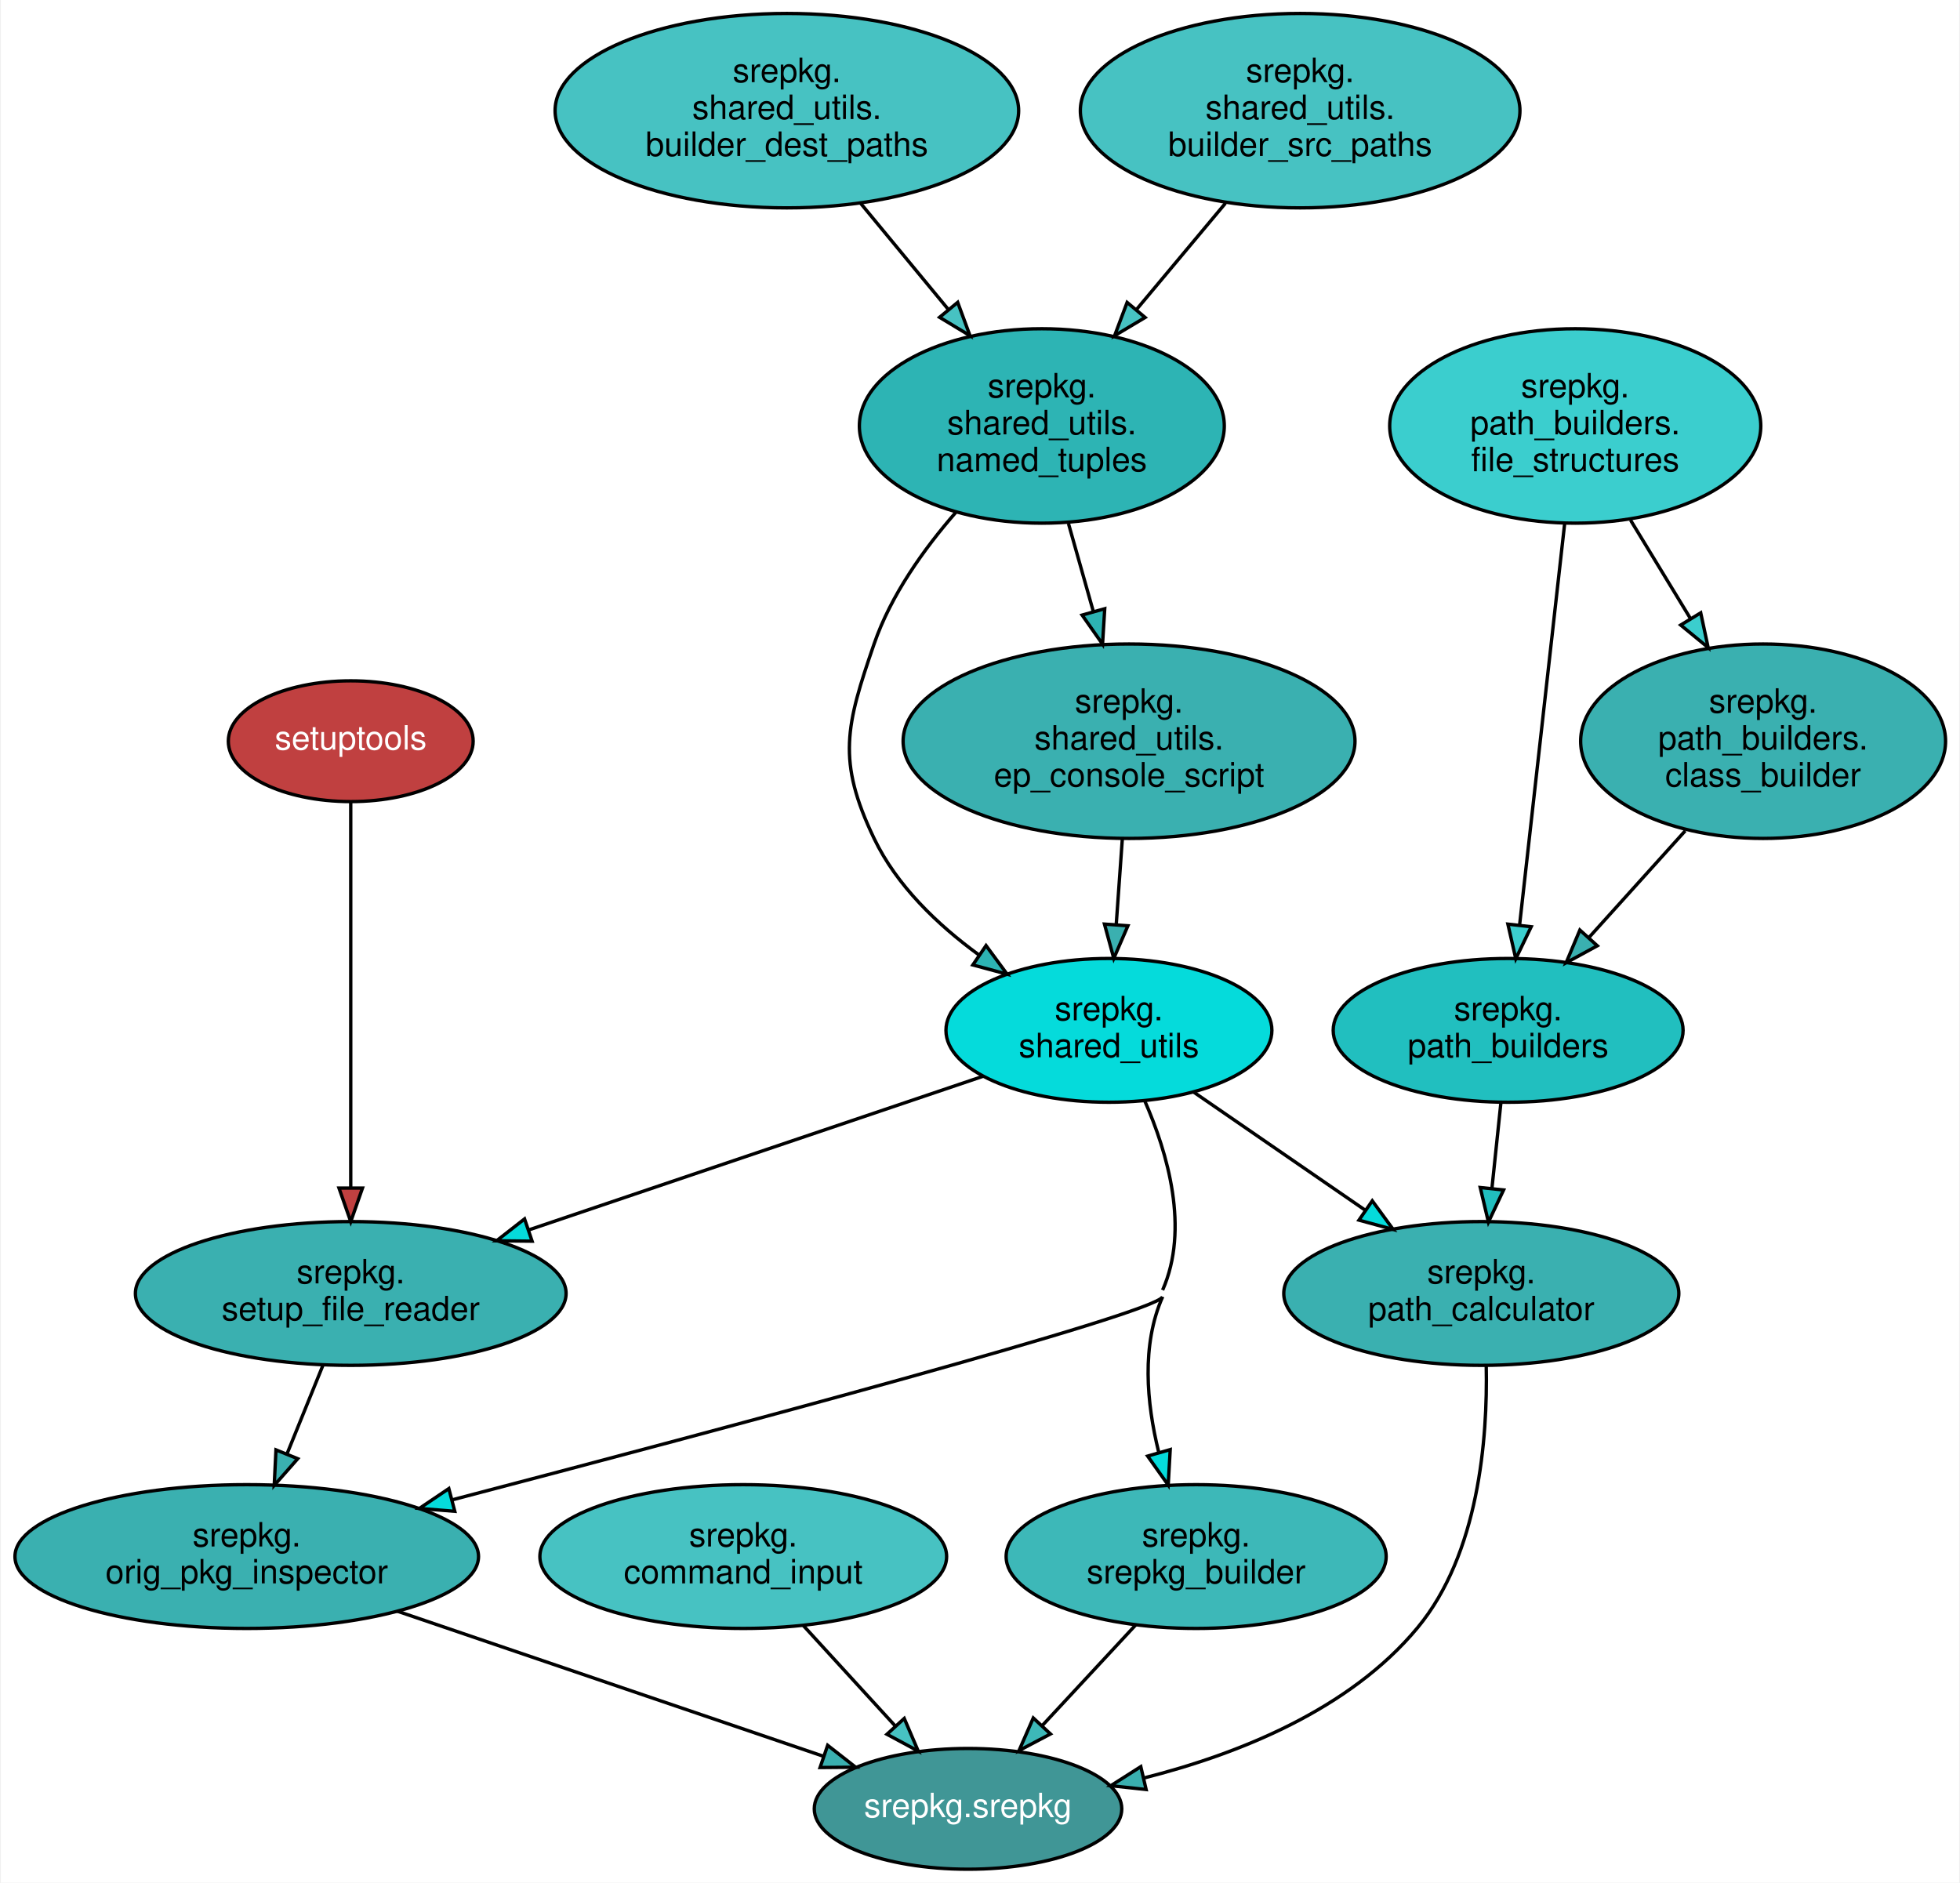
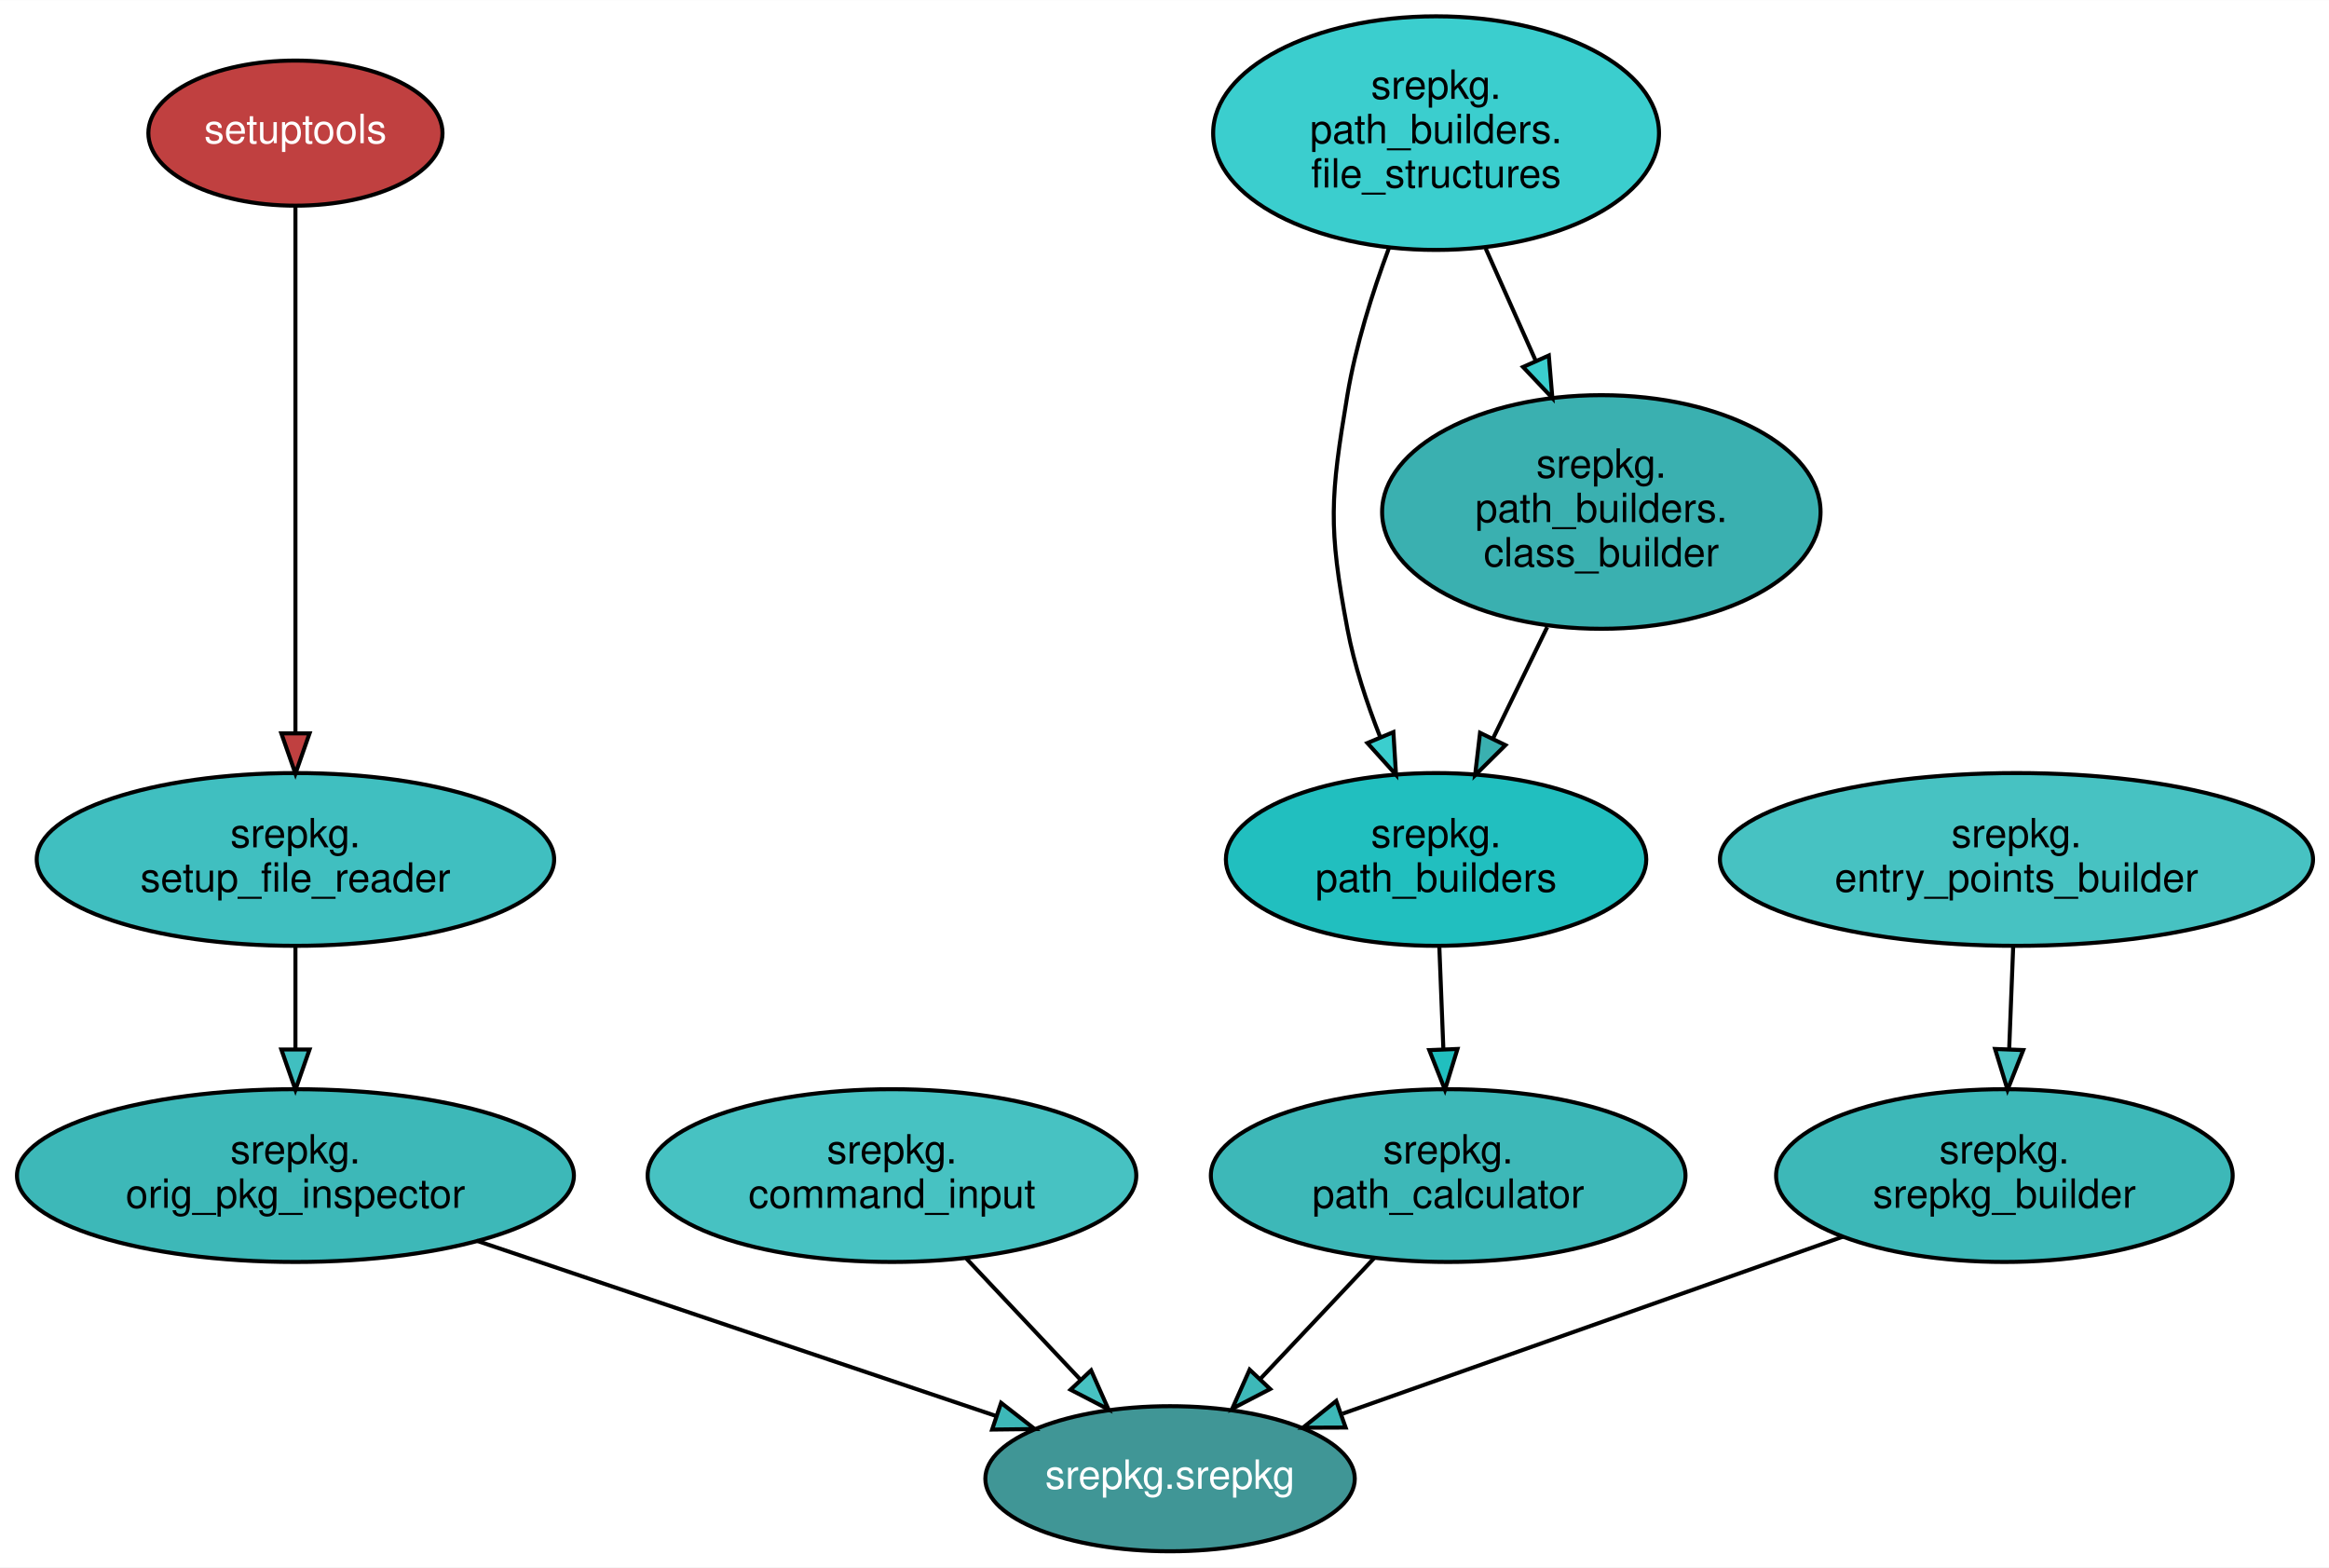
- <svg xmlns="http://www.w3.org/2000/svg" width="584pt" height="561pt" viewBox="0.00 0.00 583.74 561.23">
-   <g id="graph0" class="graph" transform="scale(1 1) rotate(0) translate(4 557.23)">
+ <svg xmlns="http://www.w3.org/2000/svg" width="578pt" height="389pt" viewBox="0.00 0.00 577.84 388.82">
+   <g id="graph0" class="graph" transform="scale(1 1) rotate(0) translate(4 384.82)">
    <style>.edge&gt;path:hover{stroke-width:8}</style>
-     <polygon fill="white" stroke="transparent" points="-4,4 -4,-557.23 579.74,-557.23 579.74,4 -4,4" />
+     <polygon fill="white" stroke="transparent" points="-4,4 -4,-384.82 573.84,-384.82 573.84,4 -4,4" />
    <g id="node1" class="node">
      <style>.edge&gt;path:hover{stroke-width:8}</style>
-       <ellipse fill="#c04040" stroke="black" cx="100.3" cy="-336.27" rx="36.49" ry="18" />
-       <text text-anchor="middle" x="100.3" y="-333.77" font-family="Helvetica,sans-Serif" font-size="10.00" fill="#ffffff">setuptools</text>
+       <ellipse fill="#c04040" stroke="black" cx="69.3" cy="-351.83" rx="36.49" ry="18" />
+       <text text-anchor="middle" x="69.3" y="-349.33" font-family="Helvetica,sans-Serif" font-size="10.00" fill="#ffffff">setuptools</text>
    </g>
-     <g id="node8" class="node">
+     <g id="node9" class="node">
      <style>.edge&gt;path:hover{stroke-width:8}</style>
-       <ellipse fill="#3ab0b0" stroke="black" cx="100.3" cy="-171.64" rx="64.19" ry="21.43" />
-       <text text-anchor="middle" x="100.3" y="-174.64" font-family="Helvetica,sans-Serif" font-size="10.00" fill="#000000">srepkg.</text>
-       <text text-anchor="middle" x="100.3" y="-163.64" font-family="Helvetica,sans-Serif" font-size="10.00" fill="#000000">setup_file_reader</text>
+       <ellipse fill="#40bfc0" stroke="black" cx="69.3" cy="-171.64" rx="64.19" ry="21.43" />
+       <text text-anchor="middle" x="69.3" y="-174.64" font-family="Helvetica,sans-Serif" font-size="10.00" fill="#000000">srepkg.</text>
+       <text text-anchor="middle" x="69.3" y="-163.64" font-family="Helvetica,sans-Serif" font-size="10.00" fill="#000000">setup_file_reader</text>
    </g>
    <g id="edge1" class="edge">
      <style>.edge&gt;path:hover{stroke-width:8}</style>
-       <path fill="none" stroke="black" d="M100.3,-318.17C100.3,-290.95 100.3,-237.34 100.3,-203.34" />
-       <polygon fill="#c04040" stroke="black" points="103.8,-203.05 100.3,-193.05 96.8,-203.05 103.8,-203.05" />
+       <path fill="none" stroke="black" d="M69.3,-333.74C69.3,-303.69 69.3,-241.01 69.3,-203.3" />
+       <polygon fill="#c04040" stroke="black" points="72.8,-202.92 69.3,-192.92 65.8,-202.92 72.8,-202.92" />
    </g>
    <g id="node2" class="node">
      <style>.edge&gt;path:hover{stroke-width:8}</style>
      <ellipse fill="#47c2c2" stroke="black" cx="217.3" cy="-93.21" rx="60.62" ry="21.43" />
      <text text-anchor="middle" x="217.3" y="-96.21" font-family="Helvetica,sans-Serif" font-size="10.00" fill="#000000">srepkg.</text>
      <text text-anchor="middle" x="217.3" y="-85.21" font-family="Helvetica,sans-Serif" font-size="10.00" fill="#000000">command_input</text>
    </g>
-     <g id="node14" class="node">
+     <g id="node10" class="node">
      <style>.edge&gt;path:hover{stroke-width:8}</style>
-       <ellipse fill="#409696" stroke="black" cx="284.3" cy="-18" rx="45.83" ry="18" />
-       <text text-anchor="middle" x="284.3" y="-15.5" font-family="Helvetica,sans-Serif" font-size="10.00" fill="#ffffff">srepkg.srepkg</text>
+       <ellipse fill="#409696" stroke="black" cx="286.3" cy="-18" rx="45.83" ry="18" />
+       <text text-anchor="middle" x="286.3" y="-15.5" font-family="Helvetica,sans-Serif" font-size="10.00" fill="#ffffff">srepkg.srepkg</text>
    </g>
    <g id="edge2" class="edge">
      <style>.edge&gt;path:hover{stroke-width:8}</style>
-       <path fill="none" stroke="black" d="M235.25,-72.59C243.69,-63.37 253.83,-52.3 262.69,-42.61" />
-       <polygon fill="#47c2c2" stroke="black" points="265.29,-44.95 269.46,-35.21 260.13,-40.23 265.29,-44.95" />
+       <path fill="none" stroke="black" d="M235.79,-72.59C244.48,-63.37 254.92,-52.3 264.04,-42.61" />
+       <polygon fill="#47c2c2" stroke="black" points="266.71,-44.89 271.02,-35.21 261.61,-40.09 266.71,-44.89" />
    </g>
    <g id="node3" class="node">
      <style>.edge&gt;path:hover{stroke-width:8}</style>
-       <ellipse fill="#3ab0b0" stroke="black" cx="69.3" cy="-93.21" rx="69.09" ry="21.43" />
+       <ellipse fill="#47c2c2" stroke="black" cx="496.3" cy="-171.64" rx="73.58" ry="21.43" />
+       <text text-anchor="middle" x="496.3" y="-174.64" font-family="Helvetica,sans-Serif" font-size="10.00" fill="#000000">srepkg.</text>
+       <text text-anchor="middle" x="496.3" y="-163.64" font-family="Helvetica,sans-Serif" font-size="10.00" fill="#000000">entry_points_builder</text>
+     </g>
+     <g id="node11" class="node">
+       <style>.edge&gt;path:hover{stroke-width:8}</style>
+       <ellipse fill="#3db8b8" stroke="black" cx="493.3" cy="-93.21" rx="56.64" ry="21.43" />
+       <text text-anchor="middle" x="493.3" y="-96.21" font-family="Helvetica,sans-Serif" font-size="10.00" fill="#000000">srepkg.</text>
+       <text text-anchor="middle" x="493.3" y="-85.21" font-family="Helvetica,sans-Serif" font-size="10.00" fill="#000000">srepkg_builder</text>
+     </g>
+     <g id="edge3" class="edge">
+       <style>.edge&gt;path:hover{stroke-width:8}</style>
+       <path fill="none" stroke="black" d="M495.49,-150.16C495.18,-142.3 494.83,-133.16 494.49,-124.57" />
+       <polygon fill="#47c2c2" stroke="black" points="497.98,-124.34 494.09,-114.49 490.99,-124.62 497.98,-124.34" />
+     </g>
+     <g id="node4" class="node">
+       <style>.edge&gt;path:hover{stroke-width:8}</style>
+       <ellipse fill="#3db8b8" stroke="black" cx="69.3" cy="-93.21" rx="69.09" ry="21.43" />
      <text text-anchor="middle" x="69.3" y="-96.21" font-family="Helvetica,sans-Serif" font-size="10.00" fill="#000000">srepkg.</text>
      <text text-anchor="middle" x="69.3" y="-85.21" font-family="Helvetica,sans-Serif" font-size="10.00" fill="#000000">orig_pkg_inspector</text>
    </g>
-     <g id="edge3" class="edge">
+     <g id="edge4" class="edge">
      <style>.edge&gt;path:hover{stroke-width:8}</style>
-       <path fill="none" stroke="black" d="M114.11,-76.95C151.5,-64.22 204.45,-46.19 241.32,-33.63" />
-       <polygon fill="#3ab0b0" stroke="black" points="242.46,-36.94 250.8,-30.41 240.2,-30.32 242.46,-36.94" />
+       <path fill="none" stroke="black" d="M114.26,-77.04C152.09,-64.28 205.84,-46.14 243.15,-33.56" />
+       <polygon fill="#3db8b8" stroke="black" points="244.38,-36.83 252.74,-30.32 242.15,-30.2 244.38,-36.83" />
    </g>
-     <g id="node4" class="node">
+     <g id="node5" class="node">
      <style>.edge&gt;path:hover{stroke-width:8}</style>
-       <ellipse fill="#21bfbf" stroke="black" cx="445.3" cy="-250.07" rx="52.15" ry="21.43" />
-       <text text-anchor="middle" x="445.3" y="-253.07" font-family="Helvetica,sans-Serif" font-size="10.00" fill="#000000">srepkg.</text>
-       <text text-anchor="middle" x="445.3" y="-242.07" font-family="Helvetica,sans-Serif" font-size="10.00" fill="#000000">path_builders</text>
+       <ellipse fill="#21bfbf" stroke="black" cx="352.3" cy="-171.64" rx="52.15" ry="21.43" />
+       <text text-anchor="middle" x="352.3" y="-174.64" font-family="Helvetica,sans-Serif" font-size="10.00" fill="#000000">srepkg.</text>
+       <text text-anchor="middle" x="352.3" y="-163.64" font-family="Helvetica,sans-Serif" font-size="10.00" fill="#000000">path_builders</text>
+     </g>
+     <g id="node8" class="node">
+       <style>.edge&gt;path:hover{stroke-width:8}</style>
+       <ellipse fill="#3db8b8" stroke="black" cx="355.3" cy="-93.21" rx="58.88" ry="21.43" />
+       <text text-anchor="middle" x="355.3" y="-96.21" font-family="Helvetica,sans-Serif" font-size="10.00" fill="#000000">srepkg.</text>
+       <text text-anchor="middle" x="355.3" y="-85.21" font-family="Helvetica,sans-Serif" font-size="10.00" fill="#000000">path_calculator</text>
+     </g>
+     <g id="edge5" class="edge">
+       <style>.edge&gt;path:hover{stroke-width:8}</style>
+       <path fill="none" stroke="black" d="M353.1,-150.16C353.41,-142.3 353.77,-133.16 354.11,-124.57" />
+       <polygon fill="#21bfbf" stroke="black" points="357.61,-124.62 354.5,-114.49 350.61,-124.34 357.61,-124.62" />
+     </g>
+     <g id="node6" class="node">
+       <style>.edge&gt;path:hover{stroke-width:8}</style>
+       <ellipse fill="#3ab0b0" stroke="black" cx="393.3" cy="-257.84" rx="54.39" ry="28.98" />
+       <text text-anchor="middle" x="393.3" y="-266.34" font-family="Helvetica,sans-Serif" font-size="10.00" fill="#000000">srepkg.</text>
+       <text text-anchor="middle" x="393.3" y="-255.34" font-family="Helvetica,sans-Serif" font-size="10.00" fill="#000000">path_builders.</text>
+       <text text-anchor="middle" x="393.3" y="-244.34" font-family="Helvetica,sans-Serif" font-size="10.00" fill="#000000">class_builder</text>
+     </g>
+     <g id="edge6" class="edge">
+       <style>.edge&gt;path:hover{stroke-width:8}</style>
+       <path fill="none" stroke="black" d="M379.87,-229.27C375.58,-220.47 370.83,-210.69 366.49,-201.78" />
+       <polygon fill="#3ab0b0" stroke="black" points="369.51,-199.99 361.98,-192.53 363.21,-203.05 369.51,-199.99" />
    </g>
    <g id="node7" class="node">
      <style>.edge&gt;path:hover{stroke-width:8}</style>
-       <ellipse fill="#3ab0b0" stroke="black" cx="437.3" cy="-171.64" rx="58.88" ry="21.43" />
-       <text text-anchor="middle" x="437.3" y="-174.64" font-family="Helvetica,sans-Serif" font-size="10.00" fill="#000000">srepkg.</text>
-       <text text-anchor="middle" x="437.3" y="-163.64" font-family="Helvetica,sans-Serif" font-size="10.00" fill="#000000">path_calculator</text>
-     </g>
-     <g id="edge4" class="edge">
-       <style>.edge&gt;path:hover{stroke-width:8}</style>
-       <path fill="none" stroke="black" d="M443.15,-228.59C442.33,-220.73 441.37,-211.58 440.47,-202.99" />
-       <polygon fill="#21bfbf" stroke="black" points="443.94,-202.49 439.42,-192.91 436.98,-203.22 443.94,-202.49" />
-     </g>
-     <g id="node5" class="node">
-       <style>.edge&gt;path:hover{stroke-width:8}</style>
-       <ellipse fill="#3ab0b0" stroke="black" cx="521.3" cy="-336.27" rx="54.39" ry="28.98" />
-       <text text-anchor="middle" x="521.3" y="-344.77" font-family="Helvetica,sans-Serif" font-size="10.00" fill="#000000">srepkg.</text>
-       <text text-anchor="middle" x="521.3" y="-333.77" font-family="Helvetica,sans-Serif" font-size="10.00" fill="#000000">path_builders.</text>
-       <text text-anchor="middle" x="521.3" y="-322.77" font-family="Helvetica,sans-Serif" font-size="10.00" fill="#000000">class_builder</text>
-     </g>
-     <g id="edge5" class="edge">
-       <style>.edge&gt;path:hover{stroke-width:8}</style>
-       <path fill="none" stroke="black" d="M498.08,-309.55C488.97,-299.45 478.51,-287.86 469.32,-277.68" />
-       <polygon fill="#3ab0b0" stroke="black" points="471.88,-275.29 462.58,-270.22 466.68,-279.98 471.88,-275.29" />
-     </g>
-     <g id="node6" class="node">
-       <style>.edge&gt;path:hover{stroke-width:8}</style>
-       <ellipse fill="#3bcece" stroke="black" cx="465.3" cy="-430.25" rx="55.31" ry="28.98" />
-       <text text-anchor="middle" x="465.3" y="-438.75" font-family="Helvetica,sans-Serif" font-size="10.00" fill="#000000">srepkg.</text>
-       <text text-anchor="middle" x="465.3" y="-427.75" font-family="Helvetica,sans-Serif" font-size="10.00" fill="#000000">path_builders.</text>
-       <text text-anchor="middle" x="465.3" y="-416.75" font-family="Helvetica,sans-Serif" font-size="10.00" fill="#000000">file_structures</text>
-     </g>
-     <g id="edge6" class="edge">
-       <style>.edge&gt;path:hover{stroke-width:8}</style>
-       <path fill="none" stroke="black" d="M462.13,-401.02C458.47,-368.43 452.48,-315.04 448.72,-281.54" />
-       <polygon fill="#3bcece" stroke="black" points="452.17,-280.96 447.58,-271.41 445.22,-281.74 452.17,-280.96" />
+       <ellipse fill="#3bcece" stroke="black" cx="352.3" cy="-351.83" rx="55.31" ry="28.98" />
+       <text text-anchor="middle" x="352.3" y="-360.33" font-family="Helvetica,sans-Serif" font-size="10.00" fill="#000000">srepkg.</text>
+       <text text-anchor="middle" x="352.3" y="-349.33" font-family="Helvetica,sans-Serif" font-size="10.00" fill="#000000">path_builders.</text>
+       <text text-anchor="middle" x="352.3" y="-338.33" font-family="Helvetica,sans-Serif" font-size="10.00" fill="#000000">file_structures</text>
    </g>
    <g id="edge7" class="edge">
      <style>.edge&gt;path:hover{stroke-width:8}</style>
-       <path fill="none" stroke="black" d="M481.8,-402.15C487.38,-392.98 493.7,-382.6 499.62,-372.87" />
-       <polygon fill="#3bcece" stroke="black" points="502.7,-374.54 504.92,-364.18 496.73,-370.9 502.7,-374.54" />
+       <path fill="none" stroke="black" d="M340.6,-323.31C336.47,-312.2 332.35,-299.12 330.3,-286.84 326.05,-261.42 325.52,-254.18 330.3,-228.85 331.99,-219.9 335.07,-210.54 338.4,-202.08" />
+       <polygon fill="#3bcece" stroke="black" points="341.71,-203.23 342.36,-192.65 335.26,-200.52 341.71,-203.23" />
    </g>
    <g id="edge8" class="edge">
      <style>.edge&gt;path:hover{stroke-width:8}</style>
-       <path fill="none" stroke="black" d="M438.77,-150.11C439.21,-128.31 436.55,-94.02 418.3,-72 398.01,-47.54 364.87,-34.3 336.62,-27.17" />
-       <polygon fill="#3ab0b0" stroke="black" points="337.39,-23.76 326.86,-24.9 335.8,-30.58 337.39,-23.76" />
+       <path fill="none" stroke="black" d="M364.6,-323.23C368.48,-314.51 372.84,-304.73 376.96,-295.49" />
+       <polygon fill="#3bcece" stroke="black" points="380.27,-296.66 381.15,-286.11 373.88,-293.81 380.27,-296.66" />
    </g>
    <g id="edge9" class="edge">
      <style>.edge&gt;path:hover{stroke-width:8}</style>
-       <path fill="none" stroke="black" d="M92.15,-150.56C88.83,-142.37 84.93,-132.75 81.29,-123.79" />
-       <polygon fill="#3ab0b0" stroke="black" points="84.5,-122.38 77.49,-114.42 78.01,-125.01 84.5,-122.38" />
-     </g>
-     <g id="node9" class="node">
-       <style>.edge&gt;path:hover{stroke-width:8}</style>
-       <ellipse fill="#05dbdb" stroke="black" cx="326.3" cy="-250.07" rx="48.58" ry="21.43" />
-       <text text-anchor="middle" x="326.3" y="-253.07" font-family="Helvetica,sans-Serif" font-size="10.00" fill="#000000">srepkg.</text>
-       <text text-anchor="middle" x="326.3" y="-242.07" font-family="Helvetica,sans-Serif" font-size="10.00" fill="#000000">shared_utils</text>
+       <path fill="none" stroke="black" d="M337.17,-72.98C328.47,-63.75 317.97,-52.61 308.77,-42.85" />
+       <polygon fill="#3db8b8" stroke="black" points="311.14,-40.26 301.73,-35.38 306.04,-45.06 311.14,-40.26" />
    </g>
    <g id="edge10" class="edge">
      <style>.edge&gt;path:hover{stroke-width:8}</style>
-       <path fill="none" stroke="black" d="M342.3,-170.64C340.1,-165.66 210.53,-131.06 130.71,-110.16" />
-       <polygon fill="#05dbdb" stroke="black" points="131.31,-106.7 120.75,-107.55 129.54,-113.47 131.31,-106.7" />
-       <path fill="none" stroke="black" d="M336.91,-229.21C343.88,-213.36 350.35,-190.87 342.3,-172.64" />
+       <path fill="none" stroke="black" d="M69.3,-150.16C69.3,-142.3 69.3,-133.16 69.3,-124.57" />
+       <polygon fill="#40bfc0" stroke="black" points="72.8,-124.49 69.3,-114.49 65.8,-124.49 72.8,-124.49" />
    </g>
    <g id="edge11" class="edge">
      <style>.edge&gt;path:hover{stroke-width:8}</style>
-       <path fill="none" stroke="black" d="M351.48,-231.72C366.63,-221.3 386.11,-207.88 402.69,-196.47" />
-       <polygon fill="#05dbdb" stroke="black" points="404.8,-199.26 411.05,-190.71 400.83,-193.5 404.8,-199.26" />
-     </g>
-     <g id="edge12" class="edge">
-       <style>.edge&gt;path:hover{stroke-width:8}</style>
-       <path fill="none" stroke="black" d="M288.72,-236.36C251.77,-223.86 195.02,-204.67 153.45,-190.61" />
-       <polygon fill="#05dbdb" stroke="black" points="154.36,-187.23 143.76,-187.34 152.11,-193.86 154.36,-187.23" />
-     </g>
-     <g id="node15" class="node">
-       <style>.edge&gt;path:hover{stroke-width:8}</style>
-       <ellipse fill="#3db8b8" stroke="black" cx="352.3" cy="-93.21" rx="56.64" ry="21.43" />
-       <text text-anchor="middle" x="352.3" y="-96.21" font-family="Helvetica,sans-Serif" font-size="10.00" fill="#000000">srepkg.</text>
-       <text text-anchor="middle" x="352.3" y="-85.21" font-family="Helvetica,sans-Serif" font-size="10.00" fill="#000000">srepkg_builder</text>
-     </g>
-     <g id="edge13" class="edge">
-       <style>.edge&gt;path:hover{stroke-width:8}</style>
-       <path fill="none" stroke="black" d="M342.3,-170.64C335.95,-156.26 337.53,-138.98 341.1,-124.49" />
-       <polygon fill="#05dbdb" stroke="black" points="344.57,-125.1 343.97,-114.52 337.84,-123.16 344.57,-125.1" />
-     </g>
-     <g id="node10" class="node">
-       <style>.edge&gt;path:hover{stroke-width:8}</style>
-       <ellipse fill="#47c2c2" stroke="black" cx="230.3" cy="-524.24" rx="69.09" ry="28.98" />
-       <text text-anchor="middle" x="230.3" y="-532.74" font-family="Helvetica,sans-Serif" font-size="10.00" fill="#000000">srepkg.</text>
-       <text text-anchor="middle" x="230.3" y="-521.74" font-family="Helvetica,sans-Serif" font-size="10.00" fill="#000000">shared_utils.</text>
-       <text text-anchor="middle" x="230.3" y="-510.74" font-family="Helvetica,sans-Serif" font-size="10.00" fill="#000000">builder_dest_paths</text>
-     </g>
-     <g id="node13" class="node">
-       <style>.edge&gt;path:hover{stroke-width:8}</style>
-       <ellipse fill="#2db4b4" stroke="black" cx="306.3" cy="-430.25" rx="54.39" ry="28.98" />
-       <text text-anchor="middle" x="306.3" y="-438.75" font-family="Helvetica,sans-Serif" font-size="10.00" fill="#000000">srepkg.</text>
-       <text text-anchor="middle" x="306.3" y="-427.75" font-family="Helvetica,sans-Serif" font-size="10.00" fill="#000000">shared_utils.</text>
-       <text text-anchor="middle" x="306.3" y="-416.75" font-family="Helvetica,sans-Serif" font-size="10.00" fill="#000000">named_tuples</text>
-     </g>
-     <g id="edge14" class="edge">
-       <style>.edge&gt;path:hover{stroke-width:8}</style>
-       <path fill="none" stroke="black" d="M252.28,-496.63C260.45,-486.74 269.84,-475.38 278.47,-464.93" />
-       <polygon fill="#47c2c2" stroke="black" points="281.22,-467.1 284.89,-457.16 275.82,-462.64 281.22,-467.1" />
-     </g>
-     <g id="node11" class="node">
-       <style>.edge&gt;path:hover{stroke-width:8}</style>
-       <ellipse fill="#47c2c2" stroke="black" cx="383.3" cy="-524.24" rx="65.52" ry="28.98" />
-       <text text-anchor="middle" x="383.3" y="-532.74" font-family="Helvetica,sans-Serif" font-size="10.00" fill="#000000">srepkg.</text>
-       <text text-anchor="middle" x="383.3" y="-521.74" font-family="Helvetica,sans-Serif" font-size="10.00" fill="#000000">shared_utils.</text>
-       <text text-anchor="middle" x="383.3" y="-510.74" font-family="Helvetica,sans-Serif" font-size="10.00" fill="#000000">builder_src_paths</text>
-     </g>
-     <g id="edge15" class="edge">
-       <style>.edge&gt;path:hover{stroke-width:8}</style>
-       <path fill="none" stroke="black" d="M361.02,-496.63C352.74,-486.74 343.23,-475.38 334.49,-464.93" />
-       <polygon fill="#47c2c2" stroke="black" points="337.09,-462.59 327.99,-457.16 331.72,-467.08 337.09,-462.59" />
-     </g>
-     <g id="node12" class="node">
-       <style>.edge&gt;path:hover{stroke-width:8}</style>
-       <ellipse fill="#3ab0b0" stroke="black" cx="332.3" cy="-336.27" rx="67.35" ry="28.98" />
-       <text text-anchor="middle" x="332.3" y="-344.77" font-family="Helvetica,sans-Serif" font-size="10.00" fill="#000000">srepkg.</text>
-       <text text-anchor="middle" x="332.3" y="-333.77" font-family="Helvetica,sans-Serif" font-size="10.00" fill="#000000">shared_utils.</text>
-       <text text-anchor="middle" x="332.3" y="-322.77" font-family="Helvetica,sans-Serif" font-size="10.00" fill="#000000">ep_console_script</text>
-     </g>
-     <g id="edge16" class="edge">
-       <style>.edge&gt;path:hover{stroke-width:8}</style>
-       <path fill="none" stroke="black" d="M330.3,-307.23C329.71,-299.02 329.07,-290.01 328.48,-281.65" />
-       <polygon fill="#3ab0b0" stroke="black" points="331.96,-281.25 327.75,-271.53 324.97,-281.75 331.96,-281.25" />
-     </g>
-     <g id="edge17" class="edge">
-       <style>.edge&gt;path:hover{stroke-width:8}</style>
-       <path fill="none" stroke="black" d="M280.72,-404.56C271.11,-393.55 261.3,-379.79 256.3,-365.26 247.91,-340.9 245.15,-330.52 256.3,-307.28 263.03,-293.23 275.18,-281.59 287.48,-272.61" />
-       <polygon fill="#2db4b4" stroke="black" points="289.67,-275.35 295.96,-266.82 285.73,-269.57 289.67,-275.35" />
-     </g>
-     <g id="edge18" class="edge">
-       <style>.edge&gt;path:hover{stroke-width:8}</style>
-       <path fill="none" stroke="black" d="M314.24,-401.16C316.58,-392.86 319.19,-383.65 321.67,-374.87" />
-       <polygon fill="#2db4b4" stroke="black" points="325.05,-375.77 324.4,-365.2 318.31,-373.87 325.05,-375.77" />
-     </g>
-     <g id="edge19" class="edge">
-       <style>.edge&gt;path:hover{stroke-width:8}</style>
-       <path fill="none" stroke="black" d="M334.43,-72.98C325.86,-63.75 315.51,-52.61 306.45,-42.85" />
-       <polygon fill="#3db8b8" stroke="black" points="308.88,-40.32 299.51,-35.38 303.75,-45.09 308.88,-40.32" />
+       <path fill="none" stroke="black" d="M453.38,-78.1C417.73,-65.49 365.64,-47.06 329.13,-34.15" />
+       <polygon fill="#3db8b8" stroke="black" points="329.86,-30.7 319.27,-30.66 327.53,-37.3 329.86,-30.7" />
    </g>
  </g>
</svg>
